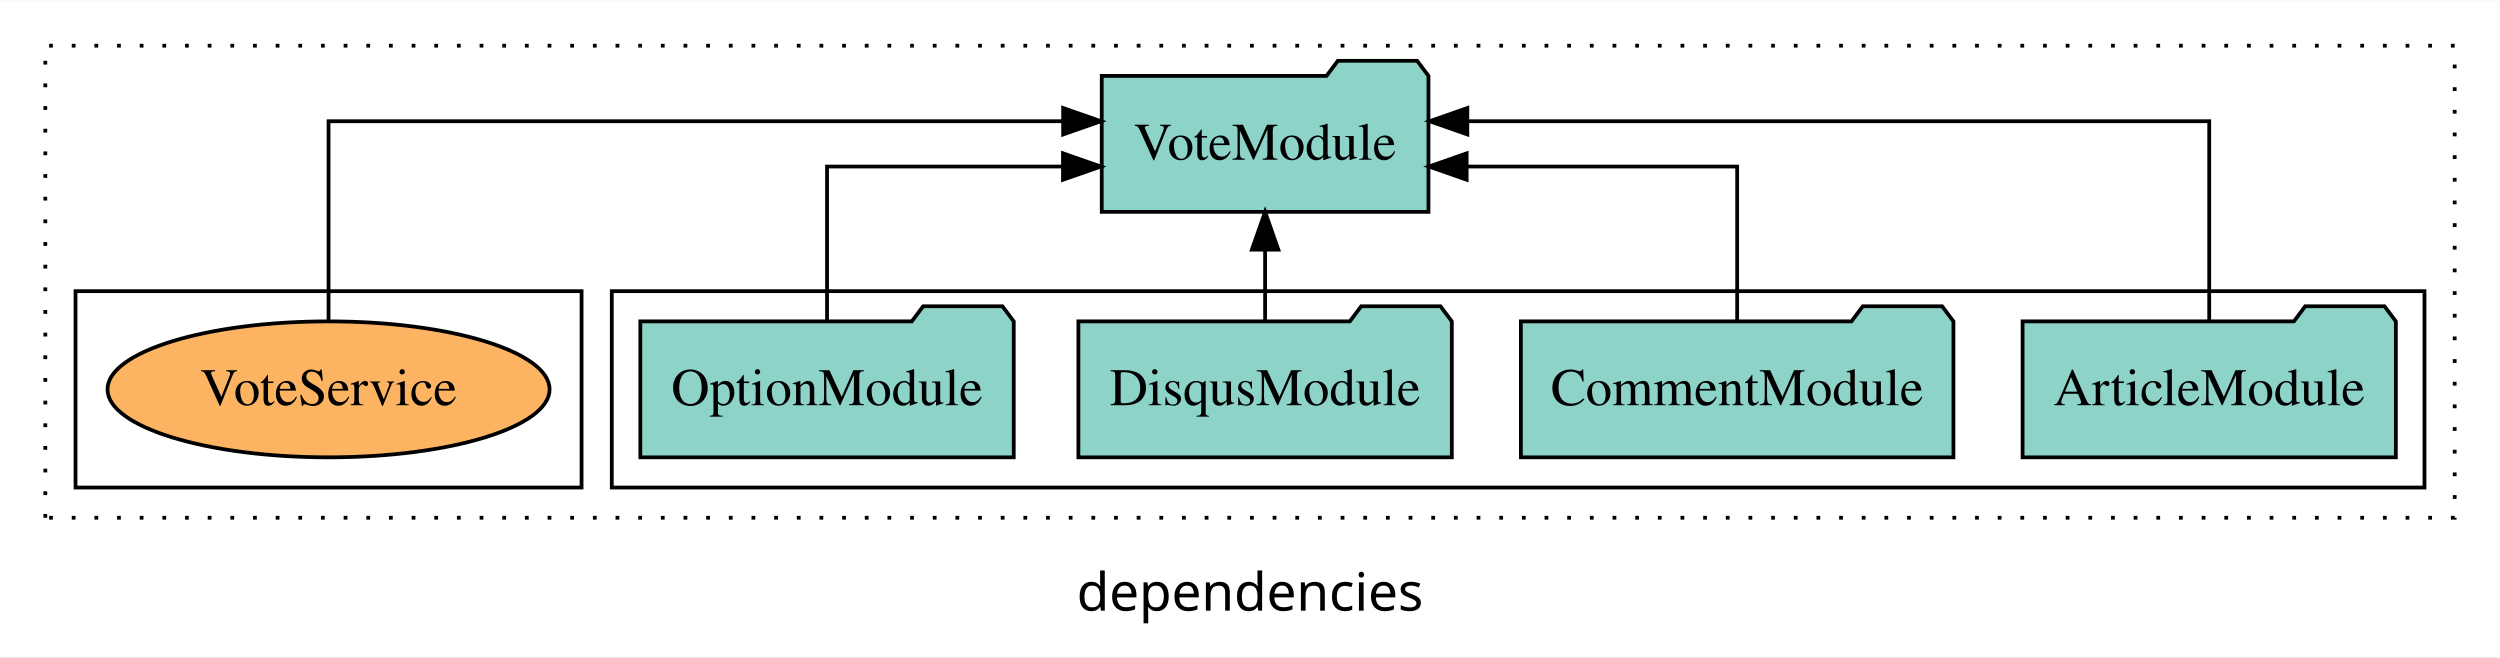
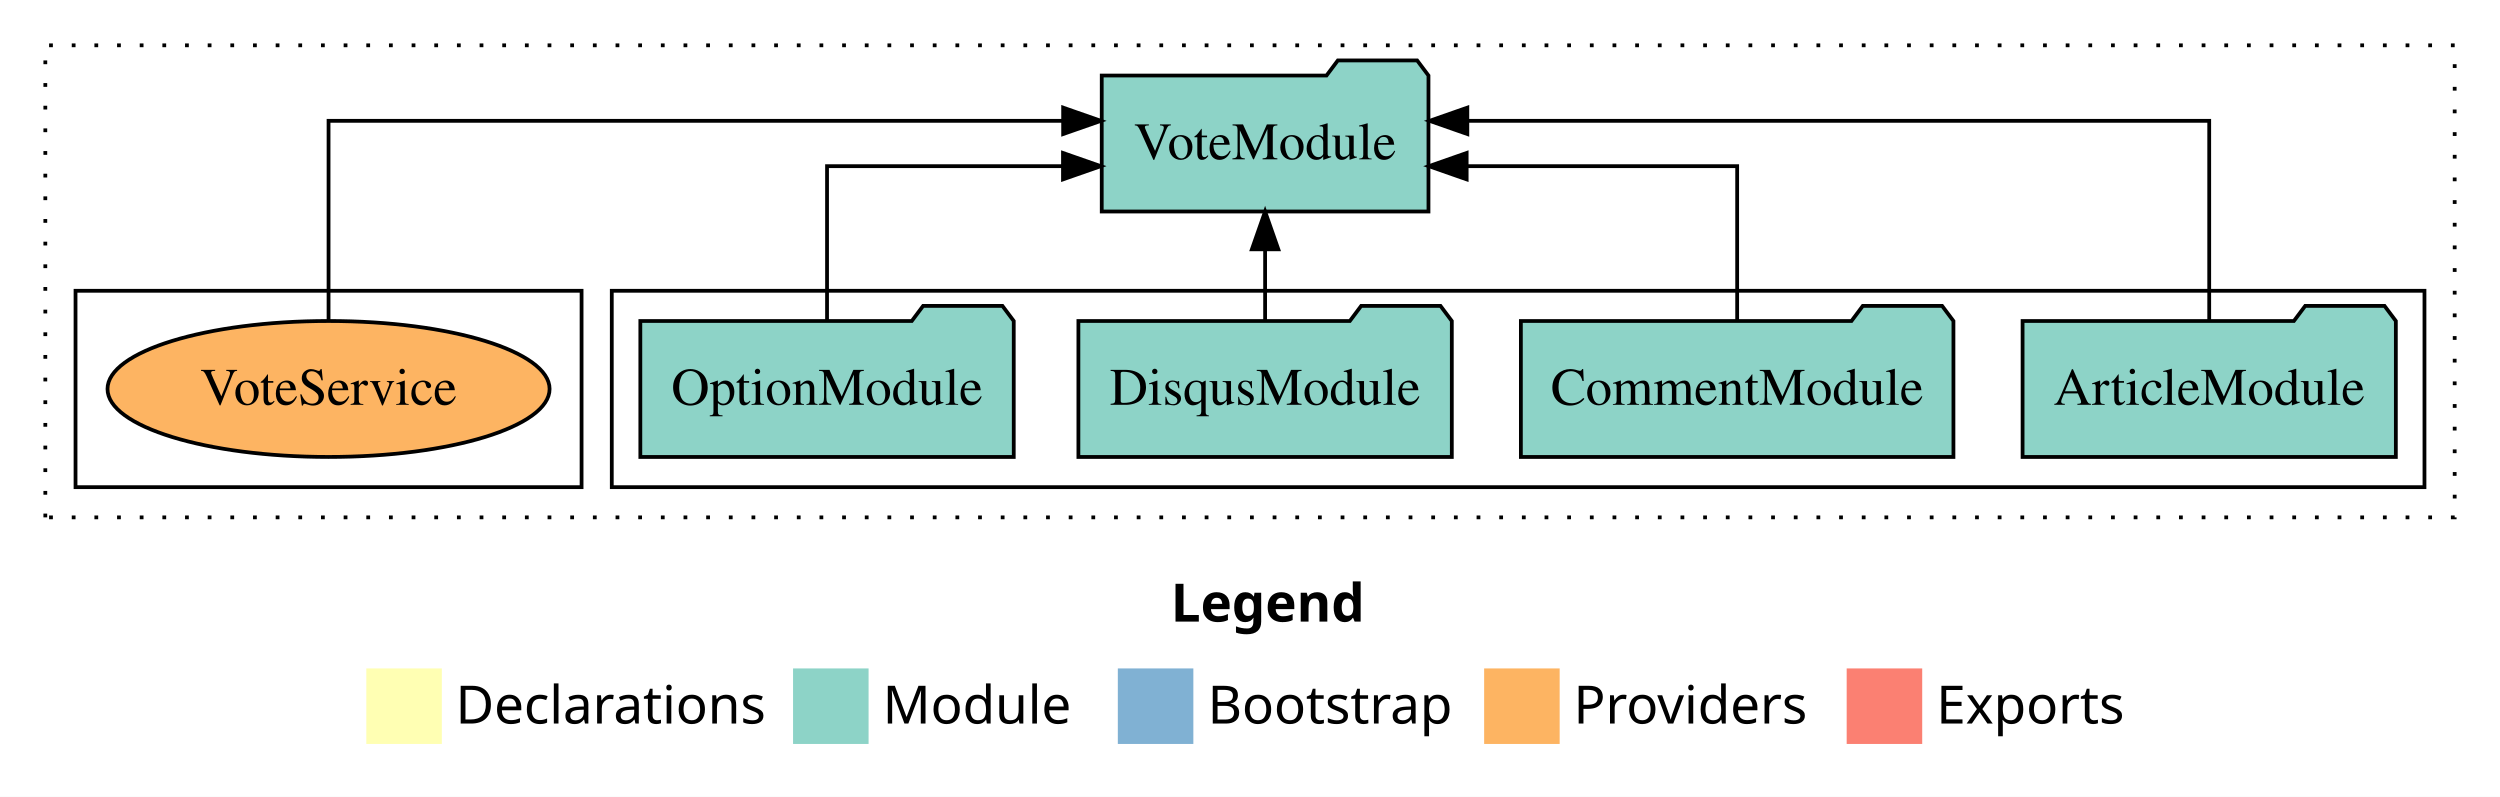
- <svg xmlns="http://www.w3.org/2000/svg" width="662pt" height="174pt" viewBox="0.00 0.00 662.00 173.80">
-   <g id="graph0" class="graph" transform="scale(1 1) rotate(0) translate(4 169.8)">
-     <polygon fill="white" stroke="transparent" points="-4,4 -4,-169.8 658,-169.8 658,4 -4,4" />
-     <text text-anchor="middle" x="327" y="-8.2" font-family="sans-serif" font-size="14.00">dependencies</text>
+ <svg xmlns="http://www.w3.org/2000/svg" width="662pt" height="211pt" viewBox="0.00 0.00 662.00 211.00">
+   <g id="graph0" class="graph" transform="scale(1 1) rotate(0) translate(4 207)">
+     <polygon fill="white" stroke="transparent" points="-4,4 -4,-207 658,-207 658,4 -4,4" />
+     <text text-anchor="start" x="306.01" y="-42.4" font-family="Times-12" font-weight="bold" font-size="14.00">Legend</text>
+     <polygon fill="#ffffb3" stroke="transparent" points="93,-10 93,-30 113,-30 113,-10 93,-10" />
+     <text text-anchor="start" x="116.63" y="-15.4" font-family="Times-12" font-size="14.00">  Declarations</text>
+     <polygon fill="#8dd3c7" stroke="transparent" points="206,-10 206,-30 226,-30 226,-10 206,-10" />
+     <text text-anchor="start" x="229.73" y="-15.4" font-family="Times-12" font-size="14.00">  Module</text>
+     <polygon fill="#80b1d3" stroke="transparent" points="292,-10 292,-30 312,-30 312,-10 292,-10" />
+     <text text-anchor="start" x="315.78" y="-15.4" font-family="Times-12" font-size="14.00">  Bootstrap</text>
+     <polygon fill="#fdb462" stroke="transparent" points="389,-10 389,-30 409,-30 409,-10 389,-10" />
+     <text text-anchor="start" x="412.67" y="-15.4" font-family="Times-12" font-size="14.00">  Providers</text>
+     <polygon fill="#fb8072" stroke="transparent" points="485,-10 485,-30 505,-30 505,-10 485,-10" />
+     <text text-anchor="start" x="508.73" y="-15.4" font-family="Times-12" font-size="14.00">  Exports</text>
    <g id="clust1" class="cluster">
-       <polygon fill="none" stroke="black" stroke-dasharray="1,5" points="8,-32.8 8,-157.8 646,-157.8 646,-32.8 8,-32.8" />
+       <polygon fill="none" stroke="black" stroke-dasharray="1,5" points="8,-70 8,-195 646,-195 646,-70 8,-70" />
    </g>
    <g id="clust3" class="cluster">
-       <polygon fill="none" stroke="black" points="158,-40.8 158,-92.8 638,-92.8 638,-40.8 158,-40.8" />
+       <polygon fill="none" stroke="black" points="158,-78 158,-130 638,-130 638,-78 158,-78" />
    </g>
    <g id="clust6" class="cluster">
-       <polygon fill="none" stroke="black" points="16,-40.8 16,-92.8 150,-92.8 150,-40.8 16,-40.8" />
+       <polygon fill="none" stroke="black" points="16,-78 16,-130 150,-130 150,-78 16,-78" />
    </g>
    <g id="node1" class="node">
-       <polygon fill="#8dd3c7" stroke="black" points="630.42,-84.8 627.42,-88.8 606.42,-88.8 603.42,-84.8 531.58,-84.8 531.58,-48.8 630.42,-48.8 630.42,-84.8" />
-       <text text-anchor="middle" x="581" y="-62.6" font-family="Times,serif" font-size="14.00">ArticleModule</text>
+       <polygon fill="#8dd3c7" stroke="black" points="630.42,-122 627.42,-126 606.42,-126 603.42,-122 531.58,-122 531.58,-86 630.42,-86 630.42,-122" />
+       <text text-anchor="middle" x="581" y="-99.8" font-family="Times,serif" font-size="14.00">ArticleModule</text>
    </g>
    <g id="node5" class="node">
-       <polygon fill="#8dd3c7" stroke="black" points="374.26,-149.8 371.26,-153.8 350.26,-153.8 347.26,-149.8 287.74,-149.8 287.74,-113.8 374.26,-113.8 374.26,-149.8" />
-       <text text-anchor="middle" x="331" y="-127.6" font-family="Times,serif" font-size="14.00">VoteModule</text>
+       <polygon fill="#8dd3c7" stroke="black" points="374.26,-187 371.26,-191 350.26,-191 347.26,-187 287.74,-187 287.74,-151 374.26,-151 374.26,-187" />
+       <text text-anchor="middle" x="331" y="-164.8" font-family="Times,serif" font-size="14.00">VoteModule</text>
    </g>
    <g id="edge1" class="edge">
-       <path fill="none" stroke="black" d="M581,-85.08C581,-106.12 581,-137.8 581,-137.8 581,-137.8 384.55,-137.8 384.55,-137.8" />
-       <polygon fill="black" stroke="black" points="384.55,-134.3 374.55,-137.8 384.55,-141.3 384.55,-134.3" />
+       <path fill="none" stroke="black" d="M581,-122.28C581,-143.32 581,-175 581,-175 581,-175 384.55,-175 384.55,-175" />
+       <polygon fill="black" stroke="black" points="384.55,-171.5 374.55,-175 384.55,-178.5 384.55,-171.5" />
    </g>
    <g id="node2" class="node">
-       <polygon fill="#8dd3c7" stroke="black" points="513.27,-84.8 510.27,-88.8 489.27,-88.8 486.27,-84.8 398.73,-84.8 398.73,-48.8 513.27,-48.8 513.27,-84.8" />
-       <text text-anchor="middle" x="456" y="-62.6" font-family="Times,serif" font-size="14.00">CommentModule</text>
+       <polygon fill="#8dd3c7" stroke="black" points="513.27,-122 510.27,-126 489.27,-126 486.27,-122 398.73,-122 398.73,-86 513.27,-86 513.27,-122" />
+       <text text-anchor="middle" x="456" y="-99.8" font-family="Times,serif" font-size="14.00">CommentModule</text>
    </g>
    <g id="edge2" class="edge">
-       <path fill="none" stroke="black" d="M456,-84.82C456,-102.17 456,-125.8 456,-125.8 456,-125.8 384.37,-125.8 384.37,-125.8" />
-       <polygon fill="black" stroke="black" points="384.37,-122.3 374.37,-125.8 384.37,-129.3 384.37,-122.3" />
+       <path fill="none" stroke="black" d="M456,-122.02C456,-139.37 456,-163 456,-163 456,-163 384.37,-163 384.37,-163" />
+       <polygon fill="black" stroke="black" points="384.37,-159.5 374.37,-163 384.37,-166.5 384.37,-159.5" />
    </g>
    <g id="node3" class="node">
-       <polygon fill="#8dd3c7" stroke="black" points="380.44,-84.8 377.44,-88.8 356.44,-88.8 353.44,-84.8 281.56,-84.8 281.56,-48.8 380.44,-48.8 380.44,-84.8" />
-       <text text-anchor="middle" x="331" y="-62.6" font-family="Times,serif" font-size="14.00">DisqusModule</text>
+       <polygon fill="#8dd3c7" stroke="black" points="380.44,-122 377.44,-126 356.44,-126 353.44,-122 281.56,-122 281.56,-86 380.44,-86 380.44,-122" />
+       <text text-anchor="middle" x="331" y="-99.8" font-family="Times,serif" font-size="14.00">DisqusModule</text>
    </g>
    <g id="edge3" class="edge">
-       <path fill="none" stroke="black" d="M331,-84.91C331,-84.91 331,-103.79 331,-103.79" />
-       <polygon fill="black" stroke="black" points="327.5,-103.79 331,-113.79 334.5,-103.79 327.5,-103.79" />
+       <path fill="none" stroke="black" d="M331,-122.11C331,-122.11 331,-140.99 331,-140.99" />
+       <polygon fill="black" stroke="black" points="327.5,-140.99 331,-150.99 334.5,-140.99 327.5,-140.99" />
    </g>
    <g id="node4" class="node">
-       <polygon fill="#8dd3c7" stroke="black" points="264.44,-84.8 261.44,-88.8 240.44,-88.8 237.44,-84.8 165.56,-84.8 165.56,-48.8 264.44,-48.8 264.44,-84.8" />
-       <text text-anchor="middle" x="215" y="-62.6" font-family="Times,serif" font-size="14.00">OptionModule</text>
+       <polygon fill="#8dd3c7" stroke="black" points="264.44,-122 261.44,-126 240.44,-126 237.44,-122 165.56,-122 165.56,-86 264.44,-86 264.44,-122" />
+       <text text-anchor="middle" x="215" y="-99.8" font-family="Times,serif" font-size="14.00">OptionModule</text>
    </g>
    <g id="edge4" class="edge">
-       <path fill="none" stroke="black" d="M215,-84.82C215,-102.17 215,-125.8 215,-125.8 215,-125.8 277.48,-125.8 277.48,-125.8" />
-       <polygon fill="black" stroke="black" points="277.48,-129.3 287.48,-125.8 277.48,-122.3 277.48,-129.3" />
+       <path fill="none" stroke="black" d="M215,-122.02C215,-139.37 215,-163 215,-163 215,-163 277.48,-163 277.48,-163" />
+       <polygon fill="black" stroke="black" points="277.48,-166.5 287.48,-163 277.48,-159.5 277.48,-166.5" />
    </g>
    <g id="node6" class="node">
-       <ellipse fill="#fdb462" stroke="black" cx="83" cy="-66.8" rx="58.53" ry="18" />
-       <text text-anchor="middle" x="83" y="-62.6" font-family="Times,serif" font-size="14.00">VoteService</text>
+       <ellipse fill="#fdb462" stroke="black" cx="83" cy="-104" rx="58.53" ry="18" />
+       <text text-anchor="middle" x="83" y="-99.8" font-family="Times,serif" font-size="14.00">VoteService</text>
    </g>
    <g id="edge5" class="edge">
-       <path fill="none" stroke="black" d="M83,-85.08C83,-106.12 83,-137.8 83,-137.8 83,-137.8 277.52,-137.8 277.52,-137.8" />
-       <polygon fill="black" stroke="black" points="277.52,-141.3 287.52,-137.8 277.52,-134.3 277.52,-141.3" />
+       <path fill="none" stroke="black" d="M83,-122.28C83,-143.32 83,-175 83,-175 83,-175 277.52,-175 277.52,-175" />
+       <polygon fill="black" stroke="black" points="277.52,-178.5 287.52,-175 277.52,-171.5 277.52,-178.5" />
    </g>
  </g>
</svg>
